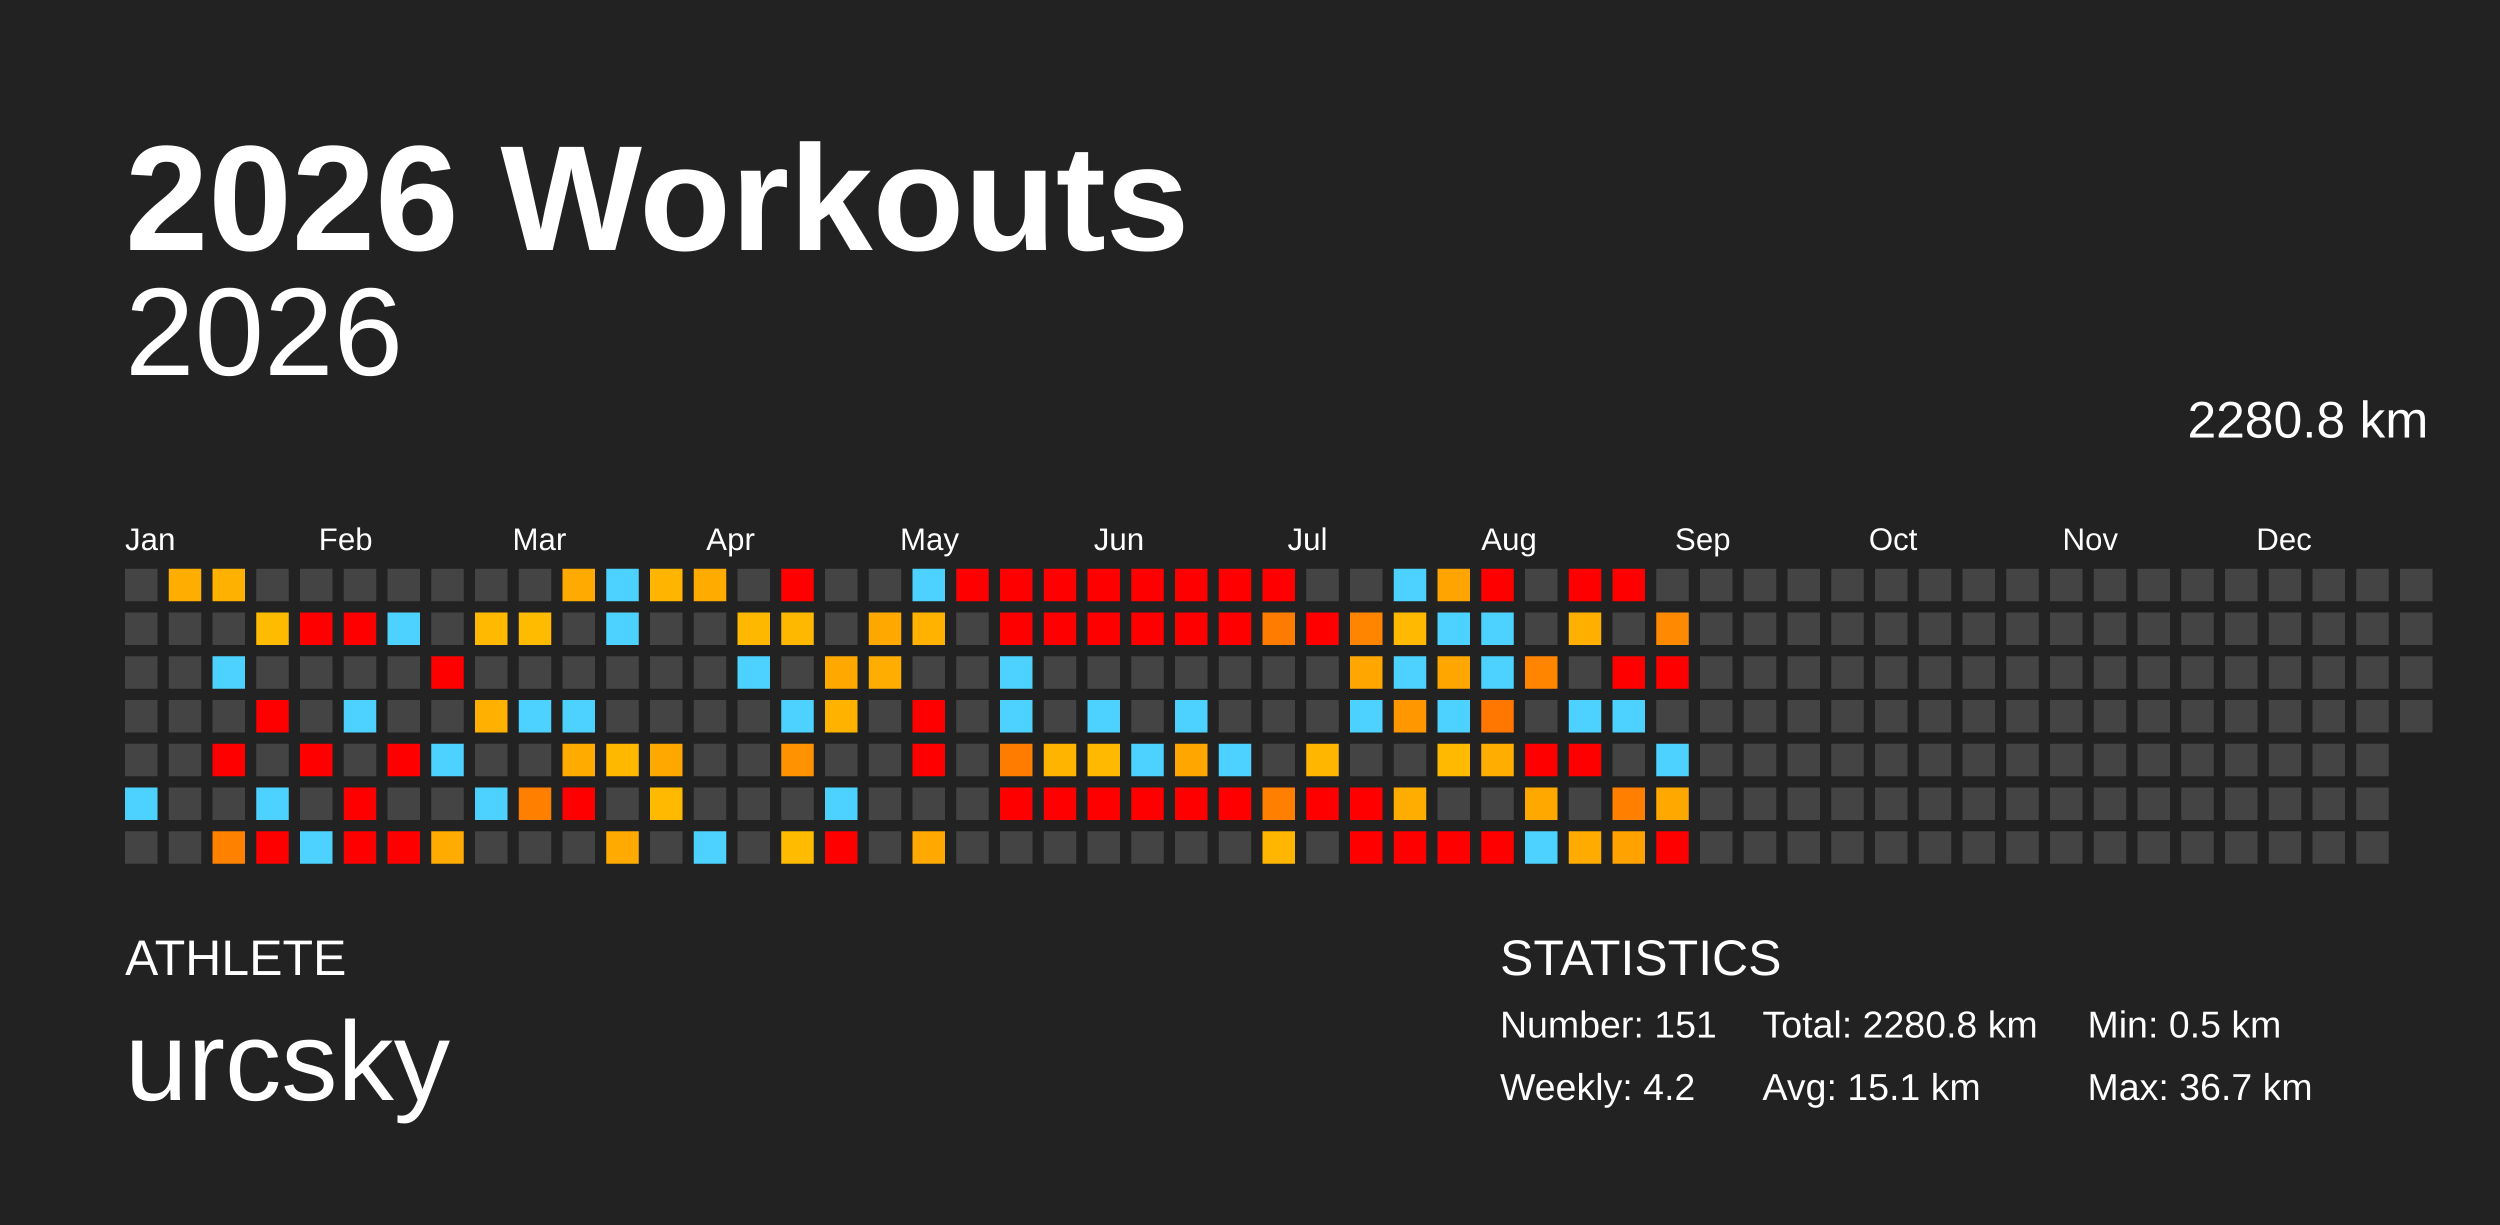
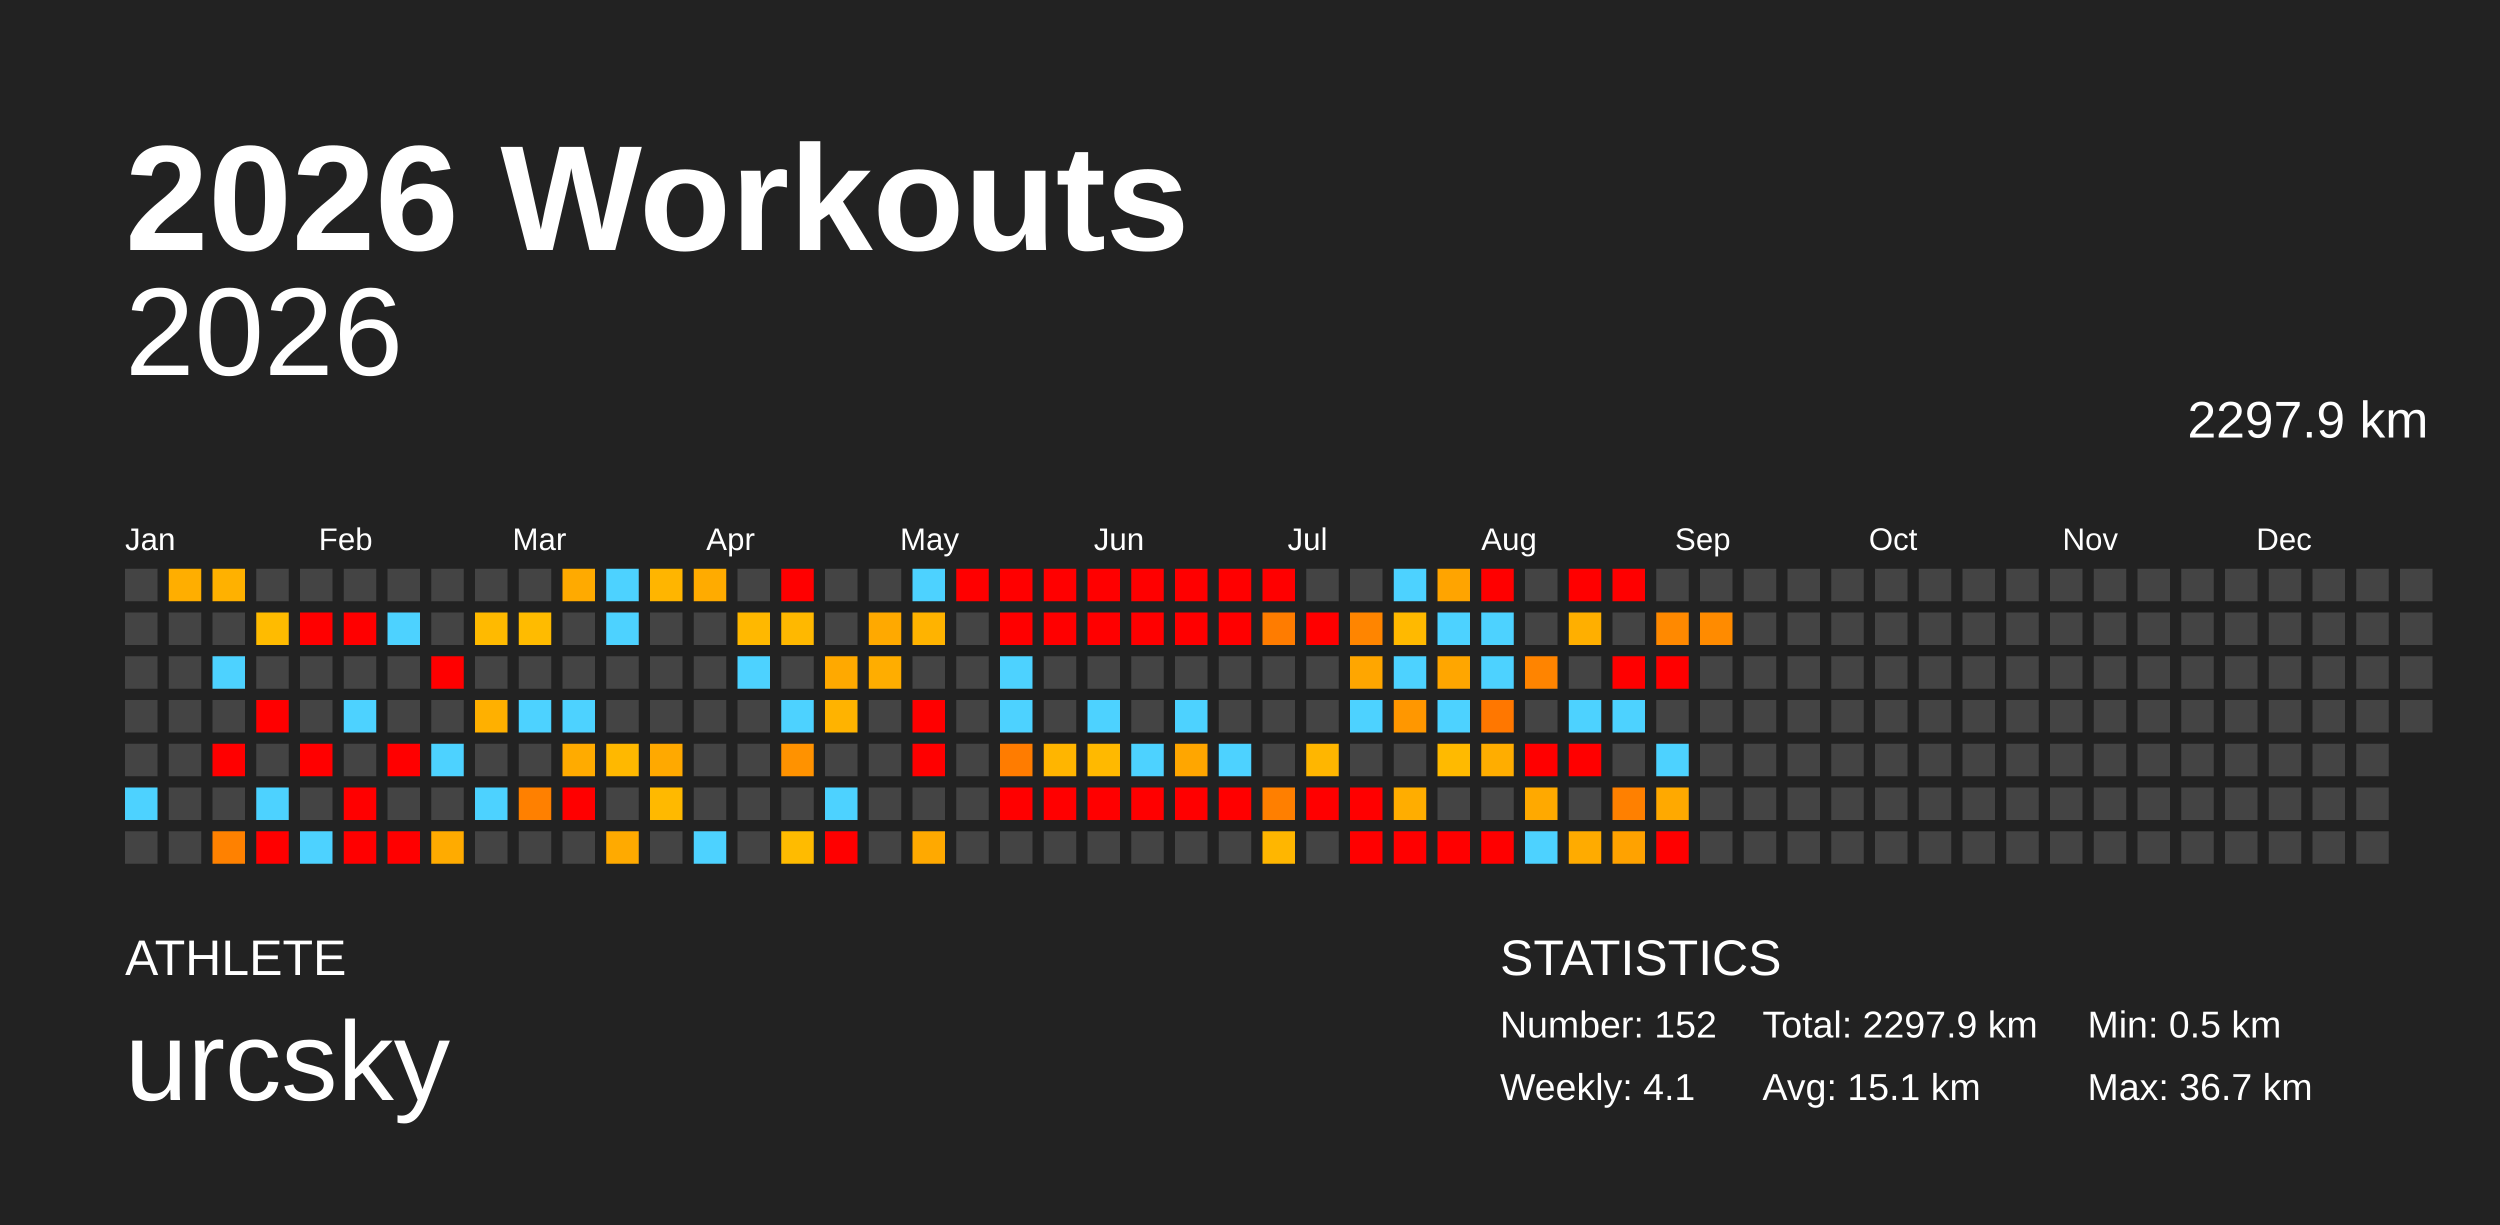
<svg xmlns="http://www.w3.org/2000/svg" baseProfile="full" height="98mm" version="1.1" viewBox="0,0,200,98" width="200mm">
  <defs />
  <rect fill="#222222" height="98" width="200" x="0" y="0" />
  <text fill="#FFFFFF" style="font-size:12px; font-family:Arial; font-weight:bold;" x="10" y="20">2026 Workouts</text>
  <text fill="#FFFFFF" style="font-size:4px; font-family:Arial" x="10" y="78">ATHLETE</text>
  <text fill="#FFFFFF" style="font-size:9px; font-family:Arial" x="10" y="88">urcsky</text>
  <text fill="#FFFFFF" style="font-size:4px; font-family:Arial" x="120" y="78">STATISTICS</text>
-   <text fill="#FFFFFF" style="font-size:3px; font-family:Arial" x="120" y="83">Number: 151</text>
-   <text fill="#FFFFFF" style="font-size:3px; font-family:Arial" x="120" y="88">Weekly: 4.2</text>
-   <text fill="#FFFFFF" style="font-size:3px; font-family:Arial" x="141" y="83">Total: 2280.8 km</text>
+   <text fill="#FFFFFF" style="font-size:3px; font-family:Arial" x="120" y="83">Number: 152</text>
+   <text fill="#FFFFFF" style="font-size:3px; font-family:Arial" x="120" y="88">Weekly: 4.1</text>
+   <text fill="#FFFFFF" style="font-size:3px; font-family:Arial" x="141" y="83">Total: 2297.9 km</text>
  <text fill="#FFFFFF" style="font-size:3px; font-family:Arial" x="141" y="88">Avg: 15.1 km</text>
  <text fill="#FFFFFF" style="font-size:3px; font-family:Arial" x="167" y="83">Min: 0.5 km</text>
  <text fill="#FFFFFF" style="font-size:3px; font-family:Arial" x="167" y="88">Max: 36.7 km</text>
  <text alignment-baseline="hanging" fill="#FFFFFF" style="font-size:10.0px; font-family:Arial;" x="10" y="30">2026</text>
-   <text alignment-baseline="hanging" fill="#FFFFFF" style="font-size:4.125px; font-family:Arial;" x="175" y="35">2280.8 km</text>
+   <text alignment-baseline="hanging" fill="#FFFFFF" style="font-size:4.125px; font-family:Arial;" x="175" y="35">2297.9 km</text>
  <text fill="#FFFFFF" style="font-size:2.5px; font-family:Arial" x="10.0" y="44">Jan</text>
  <text fill="#FFFFFF" style="font-size:2.5px; font-family:Arial" x="25.5" y="44">Feb</text>
  <text fill="#FFFFFF" style="font-size:2.5px; font-family:Arial" x="41.0" y="44">Mar</text>
  <text fill="#FFFFFF" style="font-size:2.5px; font-family:Arial" x="56.5" y="44">Apr</text>
  <text fill="#FFFFFF" style="font-size:2.5px; font-family:Arial" x="72.0" y="44">May</text>
  <text fill="#FFFFFF" style="font-size:2.5px; font-family:Arial" x="87.5" y="44">Jun</text>
  <text fill="#FFFFFF" style="font-size:2.5px; font-family:Arial" x="103.0" y="44">Jul</text>
  <text fill="#FFFFFF" style="font-size:2.5px; font-family:Arial" x="118.5" y="44">Aug</text>
  <text fill="#FFFFFF" style="font-size:2.5px; font-family:Arial" x="134.0" y="44">Sep</text>
  <text fill="#FFFFFF" style="font-size:2.5px; font-family:Arial" x="149.5" y="44">Oct</text>
  <text fill="#FFFFFF" style="font-size:2.5px; font-family:Arial" x="165.0" y="44">Nov</text>
  <text fill="#FFFFFF" style="font-size:2.5px; font-family:Arial" x="180.5" y="44">Dec</text>
  <rect fill="#444444" height="2.6" width="2.6" x="10.0" y="45.5" />
  <rect fill="#444444" height="2.6" width="2.6" x="10.0" y="49.0" />
  <rect fill="#444444" height="2.6" width="2.6" x="10.0" y="52.5" />
  <rect fill="#444444" height="2.6" width="2.6" x="10.0" y="56.0" />
  <rect fill="#444444" height="2.6" width="2.6" x="10.0" y="59.5" />
  <rect fill="#4dd2ff" height="2.6" width="2.6" x="10.0" y="63.0" />
  <rect fill="#444444" height="2.6" width="2.6" x="10.0" y="66.5" />
  <rect fill="#ffae00" height="2.6" width="2.6" x="13.5" y="45.5" />
  <rect fill="#444444" height="2.6" width="2.6" x="13.5" y="49.0" />
  <rect fill="#444444" height="2.6" width="2.6" x="13.5" y="52.5" />
  <rect fill="#444444" height="2.6" width="2.6" x="13.5" y="56.0" />
  <rect fill="#444444" height="2.6" width="2.6" x="13.5" y="59.5" />
  <rect fill="#444444" height="2.6" width="2.6" x="13.5" y="63.0" />
  <rect fill="#444444" height="2.6" width="2.6" x="13.5" y="66.5" />
  <rect fill="#ffb100" height="2.6" width="2.6" x="17.0" y="45.5" />
  <rect fill="#444444" height="2.6" width="2.6" x="17.0" y="49.0" />
  <rect fill="#4dd2ff" height="2.6" width="2.6" x="17.0" y="52.5" />
  <rect fill="#444444" height="2.6" width="2.6" x="17.0" y="56.0" />
  <rect fill="red" height="2.6" width="2.6" x="17.0" y="59.5" />
  <rect fill="#444444" height="2.6" width="2.6" x="17.0" y="63.0" />
  <rect fill="#ff8100" height="2.6" width="2.6" x="17.0" y="66.5" />
  <rect fill="#444444" height="2.6" width="2.6" x="20.5" y="45.5" />
  <rect fill="#ffbb00" height="2.6" width="2.6" x="20.5" y="49.0" />
  <rect fill="#444444" height="2.6" width="2.6" x="20.5" y="52.5" />
  <rect fill="red" height="2.6" width="2.6" x="20.5" y="56.0" />
  <rect fill="#444444" height="2.6" width="2.6" x="20.5" y="59.5" />
  <rect fill="#4dd2ff" height="2.6" width="2.6" x="20.5" y="63.0" />
  <rect fill="red" height="2.6" width="2.6" x="20.5" y="66.5" />
  <rect fill="#444444" height="2.6" width="2.6" x="24.0" y="45.5" />
  <rect fill="red" height="2.6" width="2.6" x="24.0" y="49.0" />
  <rect fill="#444444" height="2.6" width="2.6" x="24.0" y="52.5" />
  <rect fill="#444444" height="2.6" width="2.6" x="24.0" y="56.0" />
  <rect fill="red" height="2.6" width="2.6" x="24.0" y="59.5" />
  <rect fill="#444444" height="2.6" width="2.6" x="24.0" y="63.0" />
  <rect fill="#4dd2ff" height="2.6" width="2.6" x="24.0" y="66.5" />
  <rect fill="#444444" height="2.6" width="2.6" x="27.5" y="45.5" />
  <rect fill="red" height="2.6" width="2.6" x="27.5" y="49.0" />
  <rect fill="#444444" height="2.6" width="2.6" x="27.5" y="52.5" />
  <rect fill="#4dd2ff" height="2.6" width="2.6" x="27.5" y="56.0" />
  <rect fill="#444444" height="2.6" width="2.6" x="27.5" y="59.5" />
  <rect fill="red" height="2.6" width="2.6" x="27.5" y="63.0" />
  <rect fill="red" height="2.6" width="2.6" x="27.5" y="66.5" />
  <rect fill="#444444" height="2.6" width="2.6" x="31.0" y="45.5" />
  <rect fill="#4dd2ff" height="2.6" width="2.6" x="31.0" y="49.0" />
  <rect fill="#444444" height="2.6" width="2.6" x="31.0" y="52.5" />
  <rect fill="#444444" height="2.6" width="2.6" x="31.0" y="56.0" />
  <rect fill="red" height="2.6" width="2.6" x="31.0" y="59.5" />
  <rect fill="#444444" height="2.6" width="2.6" x="31.0" y="63.0" />
  <rect fill="red" height="2.6" width="2.6" x="31.0" y="66.5" />
  <rect fill="#444444" height="2.6" width="2.6" x="34.5" y="45.5" />
  <rect fill="#444444" height="2.6" width="2.6" x="34.5" y="49.0" />
  <rect fill="red" height="2.6" width="2.6" x="34.5" y="52.5" />
  <rect fill="#444444" height="2.6" width="2.6" x="34.5" y="56.0" />
  <rect fill="#4dd2ff" height="2.6" width="2.6" x="34.5" y="59.5" />
  <rect fill="#444444" height="2.6" width="2.6" x="34.5" y="63.0" />
  <rect fill="#ffab00" height="2.6" width="2.6" x="34.5" y="66.5" />
  <rect fill="#444444" height="2.6" width="2.6" x="38.0" y="45.5" />
  <rect fill="#ffba00" height="2.6" width="2.6" x="38.0" y="49.0" />
  <rect fill="#444444" height="2.6" width="2.6" x="38.0" y="52.5" />
  <rect fill="#ffb000" height="2.6" width="2.6" x="38.0" y="56.0" />
  <rect fill="#444444" height="2.6" width="2.6" x="38.0" y="59.5" />
  <rect fill="#4dd2ff" height="2.6" width="2.6" x="38.0" y="63.0" />
  <rect fill="#444444" height="2.6" width="2.6" x="38.0" y="66.5" />
  <rect fill="#444444" height="2.6" width="2.6" x="41.5" y="45.5" />
  <rect fill="#ffbb00" height="2.6" width="2.6" x="41.5" y="49.0" />
  <rect fill="#444444" height="2.6" width="2.6" x="41.5" y="52.5" />
  <rect fill="#4dd2ff" height="2.6" width="2.6" x="41.5" y="56.0" />
  <rect fill="#444444" height="2.6" width="2.6" x="41.5" y="59.5" />
  <rect fill="#ff8000" height="2.6" width="2.6" x="41.5" y="63.0" />
  <rect fill="#444444" height="2.6" width="2.6" x="41.5" y="66.5" />
  <rect fill="#ffaa00" height="2.6" width="2.6" x="45.0" y="45.5" />
  <rect fill="#444444" height="2.6" width="2.6" x="45.0" y="49.0" />
  <rect fill="#444444" height="2.6" width="2.6" x="45.0" y="52.5" />
  <rect fill="#4dd2ff" height="2.6" width="2.6" x="45.0" y="56.0" />
  <rect fill="#ffab00" height="2.6" width="2.6" x="45.0" y="59.5" />
  <rect fill="red" height="2.6" width="2.6" x="45.0" y="63.0" />
  <rect fill="#444444" height="2.6" width="2.6" x="45.0" y="66.5" />
  <rect fill="#4dd2ff" height="2.6" width="2.6" x="48.5" y="45.5" />
  <rect fill="#4dd2ff" height="2.6" width="2.6" x="48.5" y="49.0" />
  <rect fill="#444444" height="2.6" width="2.6" x="48.5" y="52.5" />
  <rect fill="#444444" height="2.6" width="2.6" x="48.5" y="56.0" />
  <rect fill="#ffb800" height="2.6" width="2.6" x="48.5" y="59.5" />
  <rect fill="#444444" height="2.6" width="2.6" x="48.5" y="63.0" />
  <rect fill="#ffaa00" height="2.6" width="2.6" x="48.5" y="66.5" />
  <rect fill="#ffb500" height="2.6" width="2.6" x="52.0" y="45.5" />
  <rect fill="#444444" height="2.6" width="2.6" x="52.0" y="49.0" />
  <rect fill="#444444" height="2.6" width="2.6" x="52.0" y="52.5" />
  <rect fill="#444444" height="2.6" width="2.6" x="52.0" y="56.0" />
  <rect fill="#ffa900" height="2.6" width="2.6" x="52.0" y="59.5" />
  <rect fill="#ffb900" height="2.6" width="2.6" x="52.0" y="63.0" />
  <rect fill="#444444" height="2.6" width="2.6" x="52.0" y="66.5" />
  <rect fill="#ffab00" height="2.6" width="2.6" x="55.5" y="45.5" />
  <rect fill="#444444" height="2.6" width="2.6" x="55.5" y="49.0" />
  <rect fill="#444444" height="2.6" width="2.6" x="55.5" y="52.5" />
  <rect fill="#444444" height="2.6" width="2.6" x="55.5" y="56.0" />
  <rect fill="#444444" height="2.6" width="2.6" x="55.5" y="59.5" />
  <rect fill="#444444" height="2.6" width="2.6" x="55.5" y="63.0" />
  <rect fill="#4dd2ff" height="2.6" width="2.6" x="55.5" y="66.5" />
  <rect fill="#444444" height="2.6" width="2.6" x="59.0" y="45.5" />
  <rect fill="#ffb800" height="2.6" width="2.6" x="59.0" y="49.0" />
  <rect fill="#4dd2ff" height="2.6" width="2.6" x="59.0" y="52.5" />
  <rect fill="#444444" height="2.6" width="2.6" x="59.0" y="56.0" />
  <rect fill="#444444" height="2.6" width="2.6" x="59.0" y="59.5" />
  <rect fill="#444444" height="2.6" width="2.6" x="59.0" y="63.0" />
  <rect fill="#444444" height="2.6" width="2.6" x="59.0" y="66.5" />
  <rect fill="red" height="2.6" width="2.6" x="62.5" y="45.5" />
  <rect fill="#ffb800" height="2.6" width="2.6" x="62.5" y="49.0" />
  <rect fill="#444444" height="2.6" width="2.6" x="62.5" y="52.5" />
  <rect fill="#4dd2ff" height="2.6" width="2.6" x="62.5" y="56.0" />
  <rect fill="#ff9200" height="2.6" width="2.6" x="62.5" y="59.5" />
  <rect fill="#444444" height="2.6" width="2.6" x="62.5" y="63.0" />
  <rect fill="#ffbb00" height="2.6" width="2.6" x="62.5" y="66.5" />
  <rect fill="#444444" height="2.6" width="2.6" x="66.0" y="45.5" />
  <rect fill="#444444" height="2.6" width="2.6" x="66.0" y="49.0" />
  <rect fill="#ffa900" height="2.6" width="2.6" x="66.0" y="52.5" />
  <rect fill="#ffb300" height="2.6" width="2.6" x="66.0" y="56.0" />
  <rect fill="#444444" height="2.6" width="2.6" x="66.0" y="59.5" />
  <rect fill="#4dd2ff" height="2.6" width="2.6" x="66.0" y="63.0" />
  <rect fill="red" height="2.6" width="2.6" x="66.0" y="66.5" />
  <rect fill="#444444" height="2.6" width="2.6" x="69.5" y="45.5" />
  <rect fill="#ffa900" height="2.6" width="2.6" x="69.5" y="49.0" />
  <rect fill="#ffad00" height="2.6" width="2.6" x="69.5" y="52.5" />
  <rect fill="#444444" height="2.6" width="2.6" x="69.5" y="56.0" />
  <rect fill="#444444" height="2.6" width="2.6" x="69.5" y="59.5" />
  <rect fill="#444444" height="2.6" width="2.6" x="69.5" y="63.0" />
  <rect fill="#444444" height="2.6" width="2.6" x="69.5" y="66.5" />
  <rect fill="#4dd2ff" height="2.6" width="2.6" x="73.0" y="45.5" />
  <rect fill="#ffb300" height="2.6" width="2.6" x="73.0" y="49.0" />
  <rect fill="#444444" height="2.6" width="2.6" x="73.0" y="52.5" />
  <rect fill="red" height="2.6" width="2.6" x="73.0" y="56.0" />
  <rect fill="red" height="2.6" width="2.6" x="73.0" y="59.5" />
  <rect fill="#444444" height="2.6" width="2.6" x="73.0" y="63.0" />
  <rect fill="#ffa900" height="2.6" width="2.6" x="73.0" y="66.5" />
  <rect fill="red" height="2.6" width="2.6" x="76.5" y="45.5" />
  <rect fill="#444444" height="2.6" width="2.6" x="76.5" y="49.0" />
  <rect fill="#444444" height="2.6" width="2.6" x="76.5" y="52.5" />
  <rect fill="#444444" height="2.6" width="2.6" x="76.5" y="56.0" />
  <rect fill="#444444" height="2.6" width="2.6" x="76.5" y="59.5" />
  <rect fill="#444444" height="2.6" width="2.6" x="76.5" y="63.0" />
  <rect fill="#444444" height="2.6" width="2.6" x="76.5" y="66.5" />
  <rect fill="red" height="2.6" width="2.6" x="80.0" y="45.5" />
  <rect fill="red" height="2.6" width="2.6" x="80.0" y="49.0" />
  <rect fill="#4dd2ff" height="2.6" width="2.6" x="80.0" y="52.5" />
  <rect fill="#4dd2ff" height="2.6" width="2.6" x="80.0" y="56.0" />
  <rect fill="#ff7c00" height="2.6" width="2.6" x="80.0" y="59.5" />
  <rect fill="red" height="2.6" width="2.6" x="80.0" y="63.0" />
  <rect fill="#444444" height="2.6" width="2.6" x="80.0" y="66.5" />
  <rect fill="red" height="2.6" width="2.6" x="83.5" y="45.5" />
  <rect fill="red" height="2.6" width="2.6" x="83.5" y="49.0" />
  <rect fill="#444444" height="2.6" width="2.6" x="83.5" y="52.5" />
  <rect fill="#444444" height="2.6" width="2.6" x="83.5" y="56.0" />
  <rect fill="#ffb500" height="2.6" width="2.6" x="83.5" y="59.5" />
  <rect fill="red" height="2.6" width="2.6" x="83.5" y="63.0" />
  <rect fill="#444444" height="2.6" width="2.6" x="83.5" y="66.5" />
  <rect fill="red" height="2.6" width="2.6" x="87.0" y="45.5" />
  <rect fill="red" height="2.6" width="2.6" x="87.0" y="49.0" />
  <rect fill="#444444" height="2.6" width="2.6" x="87.0" y="52.5" />
  <rect fill="#4dd2ff" height="2.6" width="2.6" x="87.0" y="56.0" />
  <rect fill="#ffb900" height="2.6" width="2.6" x="87.0" y="59.5" />
  <rect fill="red" height="2.6" width="2.6" x="87.0" y="63.0" />
  <rect fill="#444444" height="2.6" width="2.6" x="87.0" y="66.5" />
  <rect fill="red" height="2.6" width="2.6" x="90.5" y="45.5" />
  <rect fill="red" height="2.6" width="2.6" x="90.5" y="49.0" />
  <rect fill="#444444" height="2.6" width="2.6" x="90.5" y="52.5" />
  <rect fill="#444444" height="2.6" width="2.6" x="90.5" y="56.0" />
  <rect fill="#4dd2ff" height="2.6" width="2.6" x="90.5" y="59.5" />
  <rect fill="red" height="2.6" width="2.6" x="90.5" y="63.0" />
  <rect fill="#444444" height="2.6" width="2.6" x="90.5" y="66.5" />
  <rect fill="red" height="2.6" width="2.6" x="94.0" y="45.5" />
  <rect fill="red" height="2.6" width="2.6" x="94.0" y="49.0" />
  <rect fill="#444444" height="2.6" width="2.6" x="94.0" y="52.5" />
  <rect fill="#4dd2ff" height="2.6" width="2.6" x="94.0" y="56.0" />
  <rect fill="#ffa600" height="2.6" width="2.6" x="94.0" y="59.5" />
  <rect fill="red" height="2.6" width="2.6" x="94.0" y="63.0" />
  <rect fill="#444444" height="2.6" width="2.6" x="94.0" y="66.5" />
  <rect fill="red" height="2.6" width="2.6" x="97.5" y="45.5" />
  <rect fill="red" height="2.6" width="2.6" x="97.5" y="49.0" />
  <rect fill="#444444" height="2.6" width="2.6" x="97.5" y="52.5" />
  <rect fill="#444444" height="2.6" width="2.6" x="97.5" y="56.0" />
  <rect fill="#4dd2ff" height="2.6" width="2.6" x="97.5" y="59.5" />
  <rect fill="red" height="2.6" width="2.6" x="97.5" y="63.0" />
  <rect fill="#444444" height="2.6" width="2.6" x="97.5" y="66.5" />
  <rect fill="red" height="2.6" width="2.6" x="101.0" y="45.5" />
  <rect fill="#ff7c00" height="2.6" width="2.6" x="101.0" y="49.0" />
  <rect fill="#444444" height="2.6" width="2.6" x="101.0" y="52.5" />
  <rect fill="#444444" height="2.6" width="2.6" x="101.0" y="56.0" />
  <rect fill="#444444" height="2.6" width="2.6" x="101.0" y="59.5" />
  <rect fill="#ff7f00" height="2.6" width="2.6" x="101.0" y="63.0" />
  <rect fill="#ffb600" height="2.6" width="2.6" x="101.0" y="66.5" />
  <rect fill="#444444" height="2.6" width="2.6" x="104.5" y="45.5" />
  <rect fill="red" height="2.6" width="2.6" x="104.5" y="49.0" />
  <rect fill="#444444" height="2.6" width="2.6" x="104.5" y="52.5" />
  <rect fill="#444444" height="2.6" width="2.6" x="104.5" y="56.0" />
  <rect fill="#ffb600" height="2.6" width="2.6" x="104.5" y="59.5" />
  <rect fill="red" height="2.6" width="2.6" x="104.5" y="63.0" />
  <rect fill="#444444" height="2.6" width="2.6" x="104.5" y="66.5" />
  <rect fill="#444444" height="2.6" width="2.6" x="108.0" y="45.5" />
  <rect fill="#ff8500" height="2.6" width="2.6" x="108.0" y="49.0" />
  <rect fill="#ffa600" height="2.6" width="2.6" x="108.0" y="52.5" />
  <rect fill="#4dd2ff" height="2.6" width="2.6" x="108.0" y="56.0" />
  <rect fill="#444444" height="2.6" width="2.6" x="108.0" y="59.5" />
  <rect fill="red" height="2.6" width="2.6" x="108.0" y="63.0" />
  <rect fill="red" height="2.6" width="2.6" x="108.0" y="66.5" />
  <rect fill="#4dd2ff" height="2.6" width="2.6" x="111.5" y="45.5" />
  <rect fill="#ffb900" height="2.6" width="2.6" x="111.5" y="49.0" />
  <rect fill="#4dd2ff" height="2.6" width="2.6" x="111.5" y="52.5" />
  <rect fill="#ff9700" height="2.6" width="2.6" x="111.5" y="56.0" />
  <rect fill="#444444" height="2.6" width="2.6" x="111.5" y="59.5" />
  <rect fill="#ffad00" height="2.6" width="2.6" x="111.5" y="63.0" />
  <rect fill="red" height="2.6" width="2.6" x="111.5" y="66.5" />
  <rect fill="#ffa400" height="2.6" width="2.6" x="115.0" y="45.5" />
  <rect fill="#4dd2ff" height="2.6" width="2.6" x="115.0" y="49.0" />
  <rect fill="#ffa600" height="2.6" width="2.6" x="115.0" y="52.5" />
  <rect fill="#4dd2ff" height="2.6" width="2.6" x="115.0" y="56.0" />
  <rect fill="#ffba00" height="2.6" width="2.6" x="115.0" y="59.5" />
  <rect fill="#444444" height="2.6" width="2.6" x="115.0" y="63.0" />
  <rect fill="red" height="2.6" width="2.6" x="115.0" y="66.5" />
  <rect fill="red" height="2.6" width="2.6" x="118.5" y="45.5" />
  <rect fill="#4dd2ff" height="2.6" width="2.6" x="118.5" y="49.0" />
  <rect fill="#4dd2ff" height="2.6" width="2.6" x="118.5" y="52.5" />
  <rect fill="#ff7700" height="2.6" width="2.6" x="118.5" y="56.0" />
  <rect fill="#ffad00" height="2.6" width="2.6" x="118.5" y="59.5" />
  <rect fill="#444444" height="2.6" width="2.6" x="118.5" y="63.0" />
  <rect fill="red" height="2.6" width="2.6" x="118.5" y="66.5" />
  <rect fill="#444444" height="2.6" width="2.6" x="122.0" y="45.5" />
  <rect fill="#444444" height="2.6" width="2.6" x="122.0" y="49.0" />
  <rect fill="#ff8400" height="2.6" width="2.6" x="122.0" y="52.5" />
  <rect fill="#444444" height="2.6" width="2.6" x="122.0" y="56.0" />
  <rect fill="red" height="2.6" width="2.6" x="122.0" y="59.5" />
  <rect fill="#ffa900" height="2.6" width="2.6" x="122.0" y="63.0" />
  <rect fill="#4dd2ff" height="2.6" width="2.6" x="122.0" y="66.5" />
  <rect fill="red" height="2.6" width="2.6" x="125.5" y="45.5" />
  <rect fill="#ffaf00" height="2.6" width="2.6" x="125.5" y="49.0" />
  <rect fill="#444444" height="2.6" width="2.6" x="125.5" y="52.5" />
  <rect fill="#4dd2ff" height="2.6" width="2.6" x="125.5" y="56.0" />
  <rect fill="red" height="2.6" width="2.6" x="125.5" y="59.5" />
  <rect fill="#444444" height="2.6" width="2.6" x="125.5" y="63.0" />
  <rect fill="#ffab00" height="2.6" width="2.6" x="125.5" y="66.5" />
  <rect fill="red" height="2.6" width="2.6" x="129.0" y="45.5" />
  <rect fill="#444444" height="2.6" width="2.6" x="129.0" y="49.0" />
  <rect fill="red" height="2.6" width="2.6" x="129.0" y="52.5" />
  <rect fill="#4dd2ff" height="2.6" width="2.6" x="129.0" y="56.0" />
  <rect fill="#444444" height="2.6" width="2.6" x="129.0" y="59.5" />
  <rect fill="#ff8000" height="2.6" width="2.6" x="129.0" y="63.0" />
  <rect fill="#ffa200" height="2.6" width="2.6" x="129.0" y="66.5" />
  <rect fill="#444444" height="2.6" width="2.6" x="132.5" y="45.5" />
  <rect fill="#ff8900" height="2.6" width="2.6" x="132.5" y="49.0" />
  <rect fill="red" height="2.6" width="2.6" x="132.5" y="52.5" />
  <rect fill="#444444" height="2.6" width="2.6" x="132.5" y="56.0" />
  <rect fill="#4dd2ff" height="2.6" width="2.6" x="132.5" y="59.5" />
  <rect fill="#ffa900" height="2.6" width="2.6" x="132.5" y="63.0" />
  <rect fill="red" height="2.6" width="2.6" x="132.5" y="66.5" />
  <rect fill="#444444" height="2.6" width="2.6" x="136.0" y="45.5" />
-   <rect fill="#444444" height="2.6" width="2.6" x="136.0" y="49.0" />
+   <rect fill="#ff8b00" height="2.6" width="2.6" x="136.0" y="49.0" />
  <rect fill="#444444" height="2.6" width="2.6" x="136.0" y="52.5" />
  <rect fill="#444444" height="2.6" width="2.6" x="136.0" y="56.0" />
  <rect fill="#444444" height="2.6" width="2.6" x="136.0" y="59.5" />
  <rect fill="#444444" height="2.6" width="2.6" x="136.0" y="63.0" />
  <rect fill="#444444" height="2.6" width="2.6" x="136.0" y="66.5" />
  <rect fill="#444444" height="2.6" width="2.6" x="139.5" y="45.5" />
  <rect fill="#444444" height="2.6" width="2.6" x="139.5" y="49.0" />
  <rect fill="#444444" height="2.6" width="2.6" x="139.5" y="52.5" />
  <rect fill="#444444" height="2.6" width="2.6" x="139.5" y="56.0" />
  <rect fill="#444444" height="2.6" width="2.6" x="139.5" y="59.5" />
  <rect fill="#444444" height="2.6" width="2.6" x="139.5" y="63.0" />
  <rect fill="#444444" height="2.6" width="2.6" x="139.5" y="66.5" />
  <rect fill="#444444" height="2.6" width="2.6" x="143.0" y="45.5" />
  <rect fill="#444444" height="2.6" width="2.6" x="143.0" y="49.0" />
  <rect fill="#444444" height="2.6" width="2.6" x="143.0" y="52.5" />
  <rect fill="#444444" height="2.6" width="2.6" x="143.0" y="56.0" />
  <rect fill="#444444" height="2.6" width="2.6" x="143.0" y="59.5" />
  <rect fill="#444444" height="2.6" width="2.6" x="143.0" y="63.0" />
  <rect fill="#444444" height="2.6" width="2.6" x="143.0" y="66.5" />
  <rect fill="#444444" height="2.6" width="2.6" x="146.5" y="45.5" />
  <rect fill="#444444" height="2.6" width="2.6" x="146.5" y="49.0" />
  <rect fill="#444444" height="2.6" width="2.6" x="146.5" y="52.5" />
  <rect fill="#444444" height="2.6" width="2.6" x="146.5" y="56.0" />
  <rect fill="#444444" height="2.6" width="2.6" x="146.5" y="59.5" />
  <rect fill="#444444" height="2.6" width="2.6" x="146.5" y="63.0" />
  <rect fill="#444444" height="2.6" width="2.6" x="146.5" y="66.5" />
  <rect fill="#444444" height="2.6" width="2.6" x="150.0" y="45.5" />
  <rect fill="#444444" height="2.6" width="2.6" x="150.0" y="49.0" />
  <rect fill="#444444" height="2.6" width="2.6" x="150.0" y="52.5" />
  <rect fill="#444444" height="2.6" width="2.6" x="150.0" y="56.0" />
  <rect fill="#444444" height="2.6" width="2.6" x="150.0" y="59.5" />
  <rect fill="#444444" height="2.6" width="2.6" x="150.0" y="63.0" />
  <rect fill="#444444" height="2.6" width="2.6" x="150.0" y="66.5" />
  <rect fill="#444444" height="2.6" width="2.6" x="153.5" y="45.5" />
  <rect fill="#444444" height="2.6" width="2.6" x="153.5" y="49.0" />
  <rect fill="#444444" height="2.6" width="2.6" x="153.5" y="52.5" />
  <rect fill="#444444" height="2.6" width="2.6" x="153.5" y="56.0" />
  <rect fill="#444444" height="2.6" width="2.6" x="153.5" y="59.5" />
  <rect fill="#444444" height="2.6" width="2.6" x="153.5" y="63.0" />
  <rect fill="#444444" height="2.6" width="2.6" x="153.5" y="66.5" />
  <rect fill="#444444" height="2.6" width="2.6" x="157.0" y="45.5" />
  <rect fill="#444444" height="2.6" width="2.6" x="157.0" y="49.0" />
  <rect fill="#444444" height="2.6" width="2.6" x="157.0" y="52.5" />
  <rect fill="#444444" height="2.6" width="2.6" x="157.0" y="56.0" />
  <rect fill="#444444" height="2.6" width="2.6" x="157.0" y="59.5" />
  <rect fill="#444444" height="2.6" width="2.6" x="157.0" y="63.0" />
  <rect fill="#444444" height="2.6" width="2.6" x="157.0" y="66.5" />
  <rect fill="#444444" height="2.6" width="2.6" x="160.5" y="45.5" />
  <rect fill="#444444" height="2.6" width="2.6" x="160.5" y="49.0" />
  <rect fill="#444444" height="2.6" width="2.6" x="160.5" y="52.5" />
  <rect fill="#444444" height="2.6" width="2.6" x="160.5" y="56.0" />
  <rect fill="#444444" height="2.6" width="2.6" x="160.5" y="59.5" />
  <rect fill="#444444" height="2.6" width="2.6" x="160.5" y="63.0" />
  <rect fill="#444444" height="2.6" width="2.6" x="160.5" y="66.5" />
  <rect fill="#444444" height="2.6" width="2.6" x="164.0" y="45.5" />
  <rect fill="#444444" height="2.6" width="2.6" x="164.0" y="49.0" />
  <rect fill="#444444" height="2.6" width="2.6" x="164.0" y="52.5" />
  <rect fill="#444444" height="2.6" width="2.6" x="164.0" y="56.0" />
  <rect fill="#444444" height="2.6" width="2.6" x="164.0" y="59.5" />
  <rect fill="#444444" height="2.6" width="2.6" x="164.0" y="63.0" />
  <rect fill="#444444" height="2.6" width="2.6" x="164.0" y="66.5" />
  <rect fill="#444444" height="2.6" width="2.6" x="167.5" y="45.5" />
  <rect fill="#444444" height="2.6" width="2.6" x="167.5" y="49.0" />
  <rect fill="#444444" height="2.6" width="2.6" x="167.5" y="52.5" />
  <rect fill="#444444" height="2.6" width="2.6" x="167.5" y="56.0" />
  <rect fill="#444444" height="2.6" width="2.6" x="167.5" y="59.5" />
  <rect fill="#444444" height="2.6" width="2.6" x="167.5" y="63.0" />
  <rect fill="#444444" height="2.6" width="2.6" x="167.5" y="66.5" />
  <rect fill="#444444" height="2.6" width="2.6" x="171.0" y="45.5" />
  <rect fill="#444444" height="2.6" width="2.6" x="171.0" y="49.0" />
  <rect fill="#444444" height="2.6" width="2.6" x="171.0" y="52.5" />
  <rect fill="#444444" height="2.6" width="2.6" x="171.0" y="56.0" />
  <rect fill="#444444" height="2.6" width="2.6" x="171.0" y="59.5" />
  <rect fill="#444444" height="2.6" width="2.6" x="171.0" y="63.0" />
  <rect fill="#444444" height="2.6" width="2.6" x="171.0" y="66.5" />
  <rect fill="#444444" height="2.6" width="2.6" x="174.5" y="45.5" />
  <rect fill="#444444" height="2.6" width="2.6" x="174.5" y="49.0" />
  <rect fill="#444444" height="2.6" width="2.6" x="174.5" y="52.5" />
  <rect fill="#444444" height="2.6" width="2.6" x="174.5" y="56.0" />
  <rect fill="#444444" height="2.6" width="2.6" x="174.5" y="59.5" />
  <rect fill="#444444" height="2.6" width="2.6" x="174.5" y="63.0" />
  <rect fill="#444444" height="2.6" width="2.6" x="174.5" y="66.5" />
  <rect fill="#444444" height="2.6" width="2.6" x="178.0" y="45.5" />
  <rect fill="#444444" height="2.6" width="2.6" x="178.0" y="49.0" />
  <rect fill="#444444" height="2.6" width="2.6" x="178.0" y="52.5" />
  <rect fill="#444444" height="2.6" width="2.6" x="178.0" y="56.0" />
  <rect fill="#444444" height="2.6" width="2.6" x="178.0" y="59.5" />
  <rect fill="#444444" height="2.6" width="2.6" x="178.0" y="63.0" />
  <rect fill="#444444" height="2.6" width="2.6" x="178.0" y="66.5" />
  <rect fill="#444444" height="2.6" width="2.6" x="181.5" y="45.5" />
  <rect fill="#444444" height="2.6" width="2.6" x="181.5" y="49.0" />
  <rect fill="#444444" height="2.6" width="2.6" x="181.5" y="52.5" />
  <rect fill="#444444" height="2.6" width="2.6" x="181.5" y="56.0" />
  <rect fill="#444444" height="2.6" width="2.6" x="181.5" y="59.5" />
  <rect fill="#444444" height="2.6" width="2.6" x="181.5" y="63.0" />
  <rect fill="#444444" height="2.6" width="2.6" x="181.5" y="66.5" />
  <rect fill="#444444" height="2.6" width="2.6" x="185.0" y="45.5" />
  <rect fill="#444444" height="2.6" width="2.6" x="185.0" y="49.0" />
  <rect fill="#444444" height="2.6" width="2.6" x="185.0" y="52.5" />
  <rect fill="#444444" height="2.6" width="2.6" x="185.0" y="56.0" />
  <rect fill="#444444" height="2.6" width="2.6" x="185.0" y="59.5" />
  <rect fill="#444444" height="2.6" width="2.6" x="185.0" y="63.0" />
  <rect fill="#444444" height="2.6" width="2.6" x="185.0" y="66.5" />
  <rect fill="#444444" height="2.6" width="2.6" x="188.5" y="45.5" />
  <rect fill="#444444" height="2.6" width="2.6" x="188.5" y="49.0" />
  <rect fill="#444444" height="2.6" width="2.6" x="188.5" y="52.5" />
  <rect fill="#444444" height="2.6" width="2.6" x="188.5" y="56.0" />
  <rect fill="#444444" height="2.6" width="2.6" x="188.5" y="59.5" />
  <rect fill="#444444" height="2.6" width="2.6" x="188.5" y="63.0" />
  <rect fill="#444444" height="2.6" width="2.6" x="188.5" y="66.5" />
  <rect fill="#444444" height="2.6" width="2.6" x="192.0" y="45.5" />
  <rect fill="#444444" height="2.6" width="2.6" x="192.0" y="49.0" />
  <rect fill="#444444" height="2.6" width="2.6" x="192.0" y="52.5" />
  <rect fill="#444444" height="2.6" width="2.6" x="192.0" y="56.0" />
</svg>
